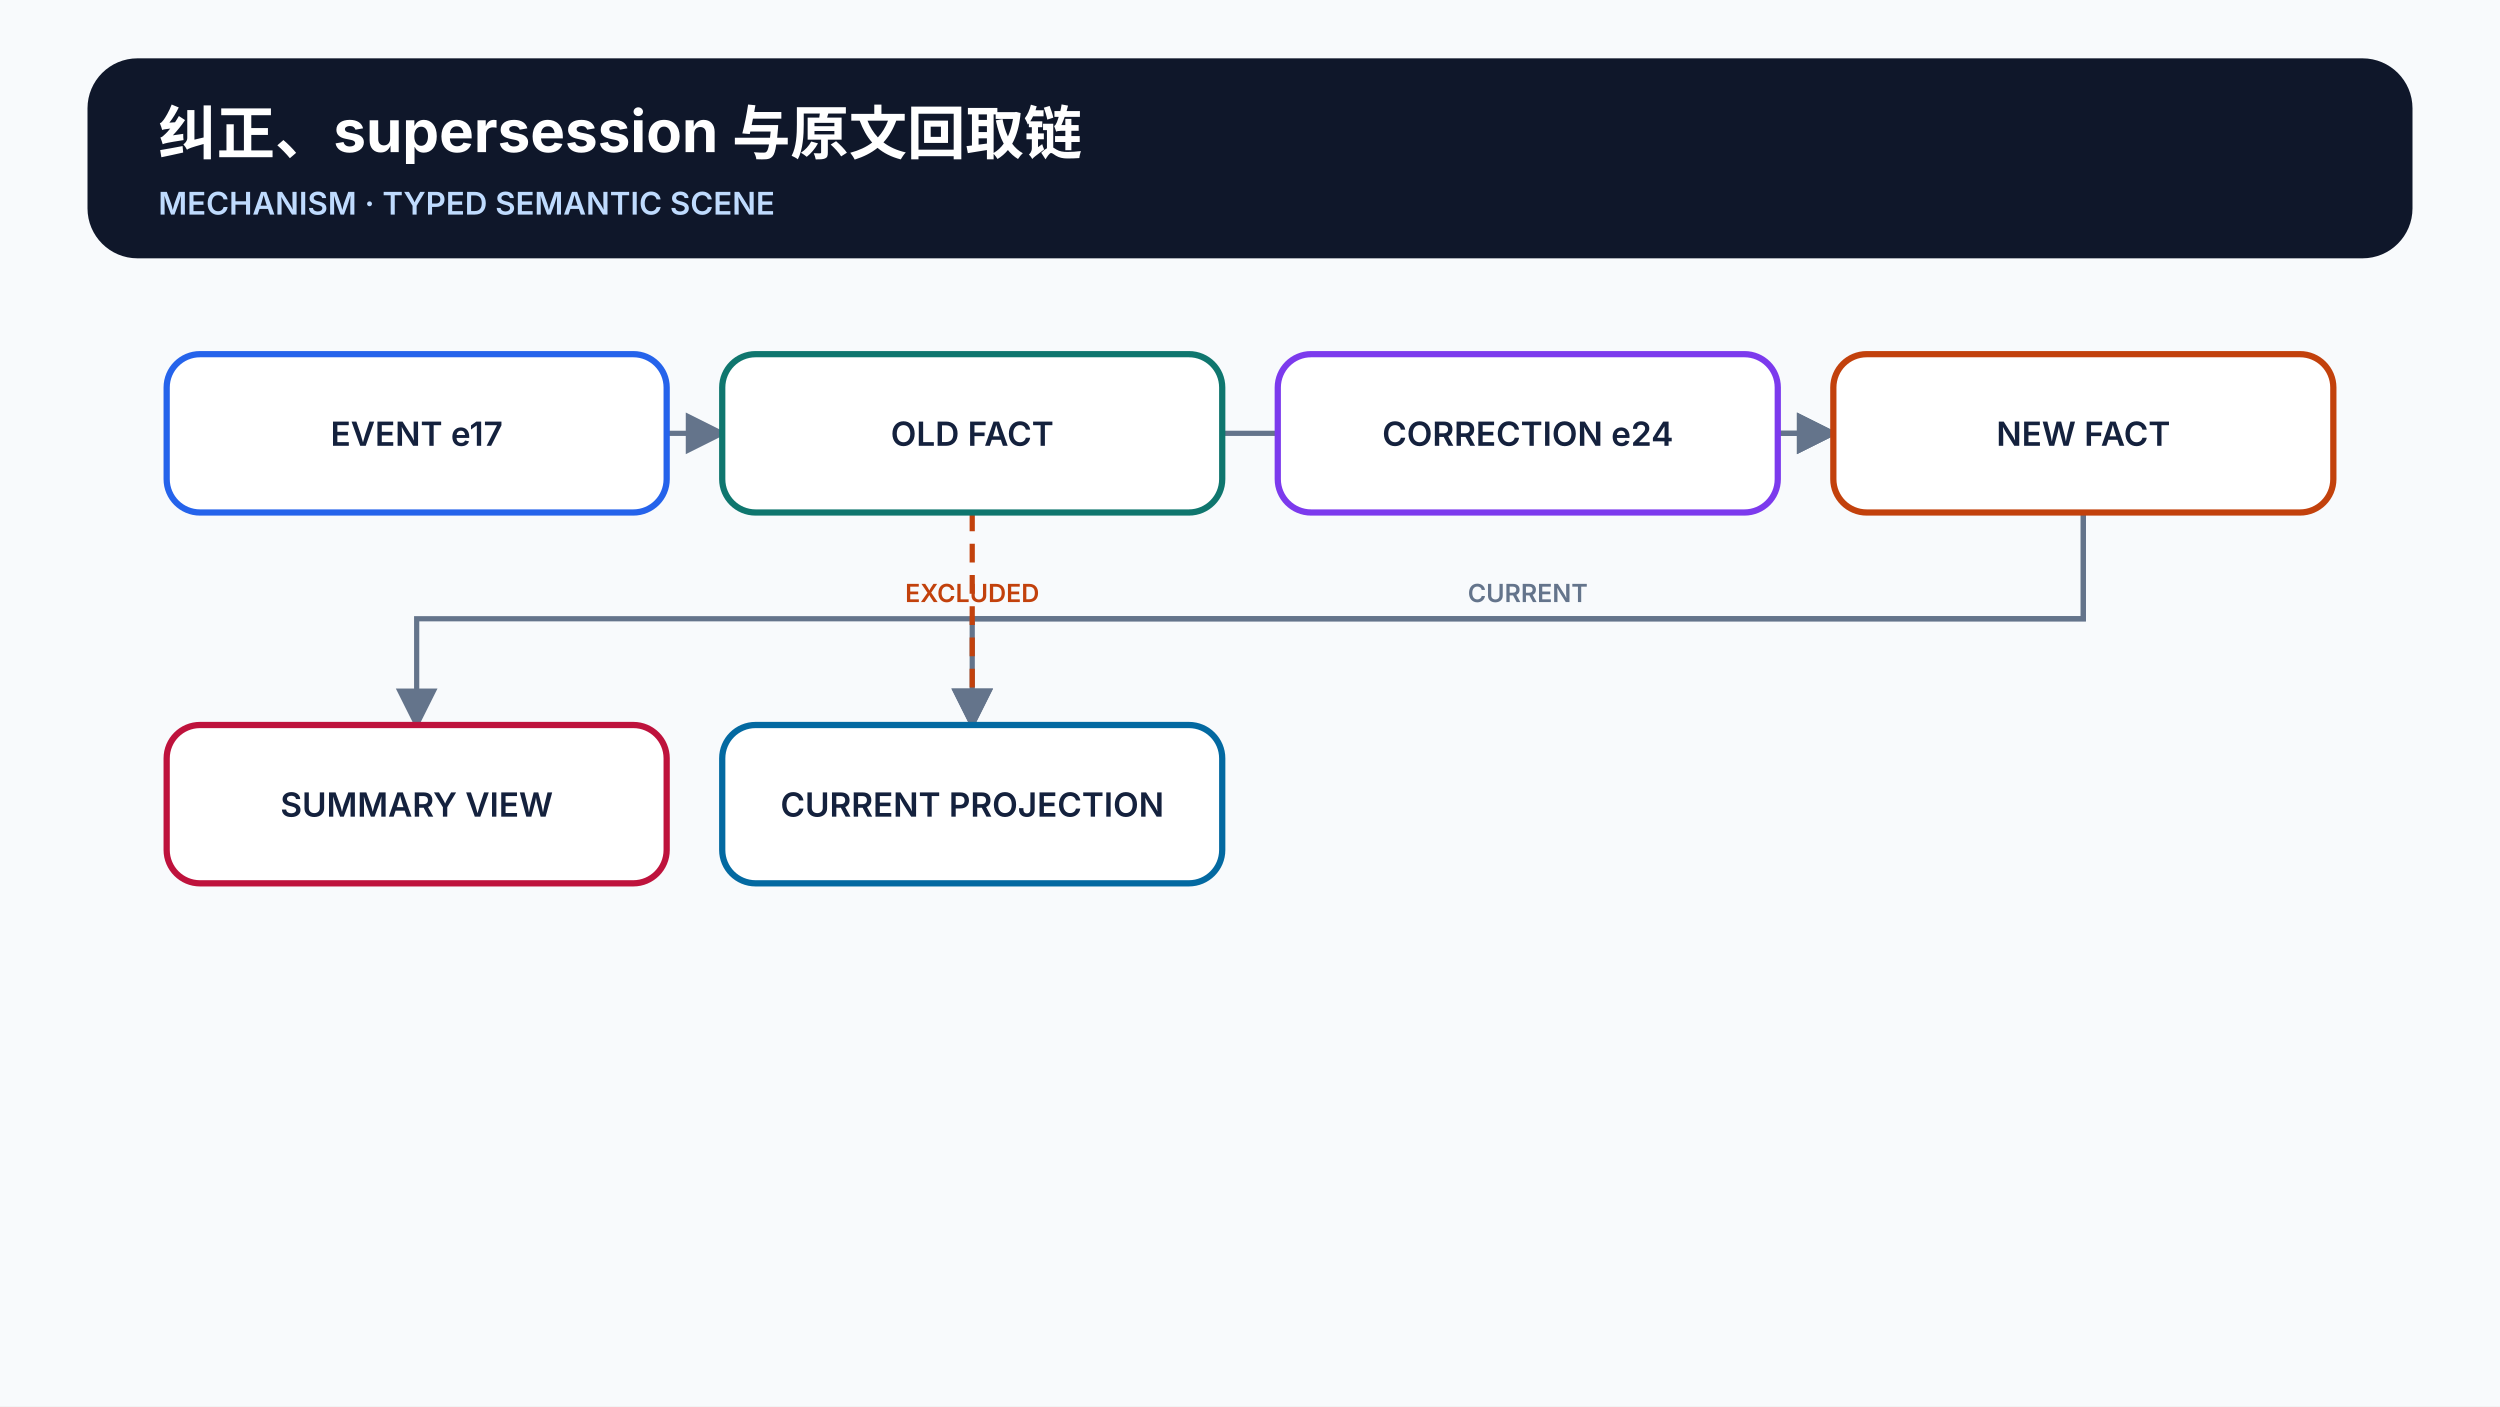
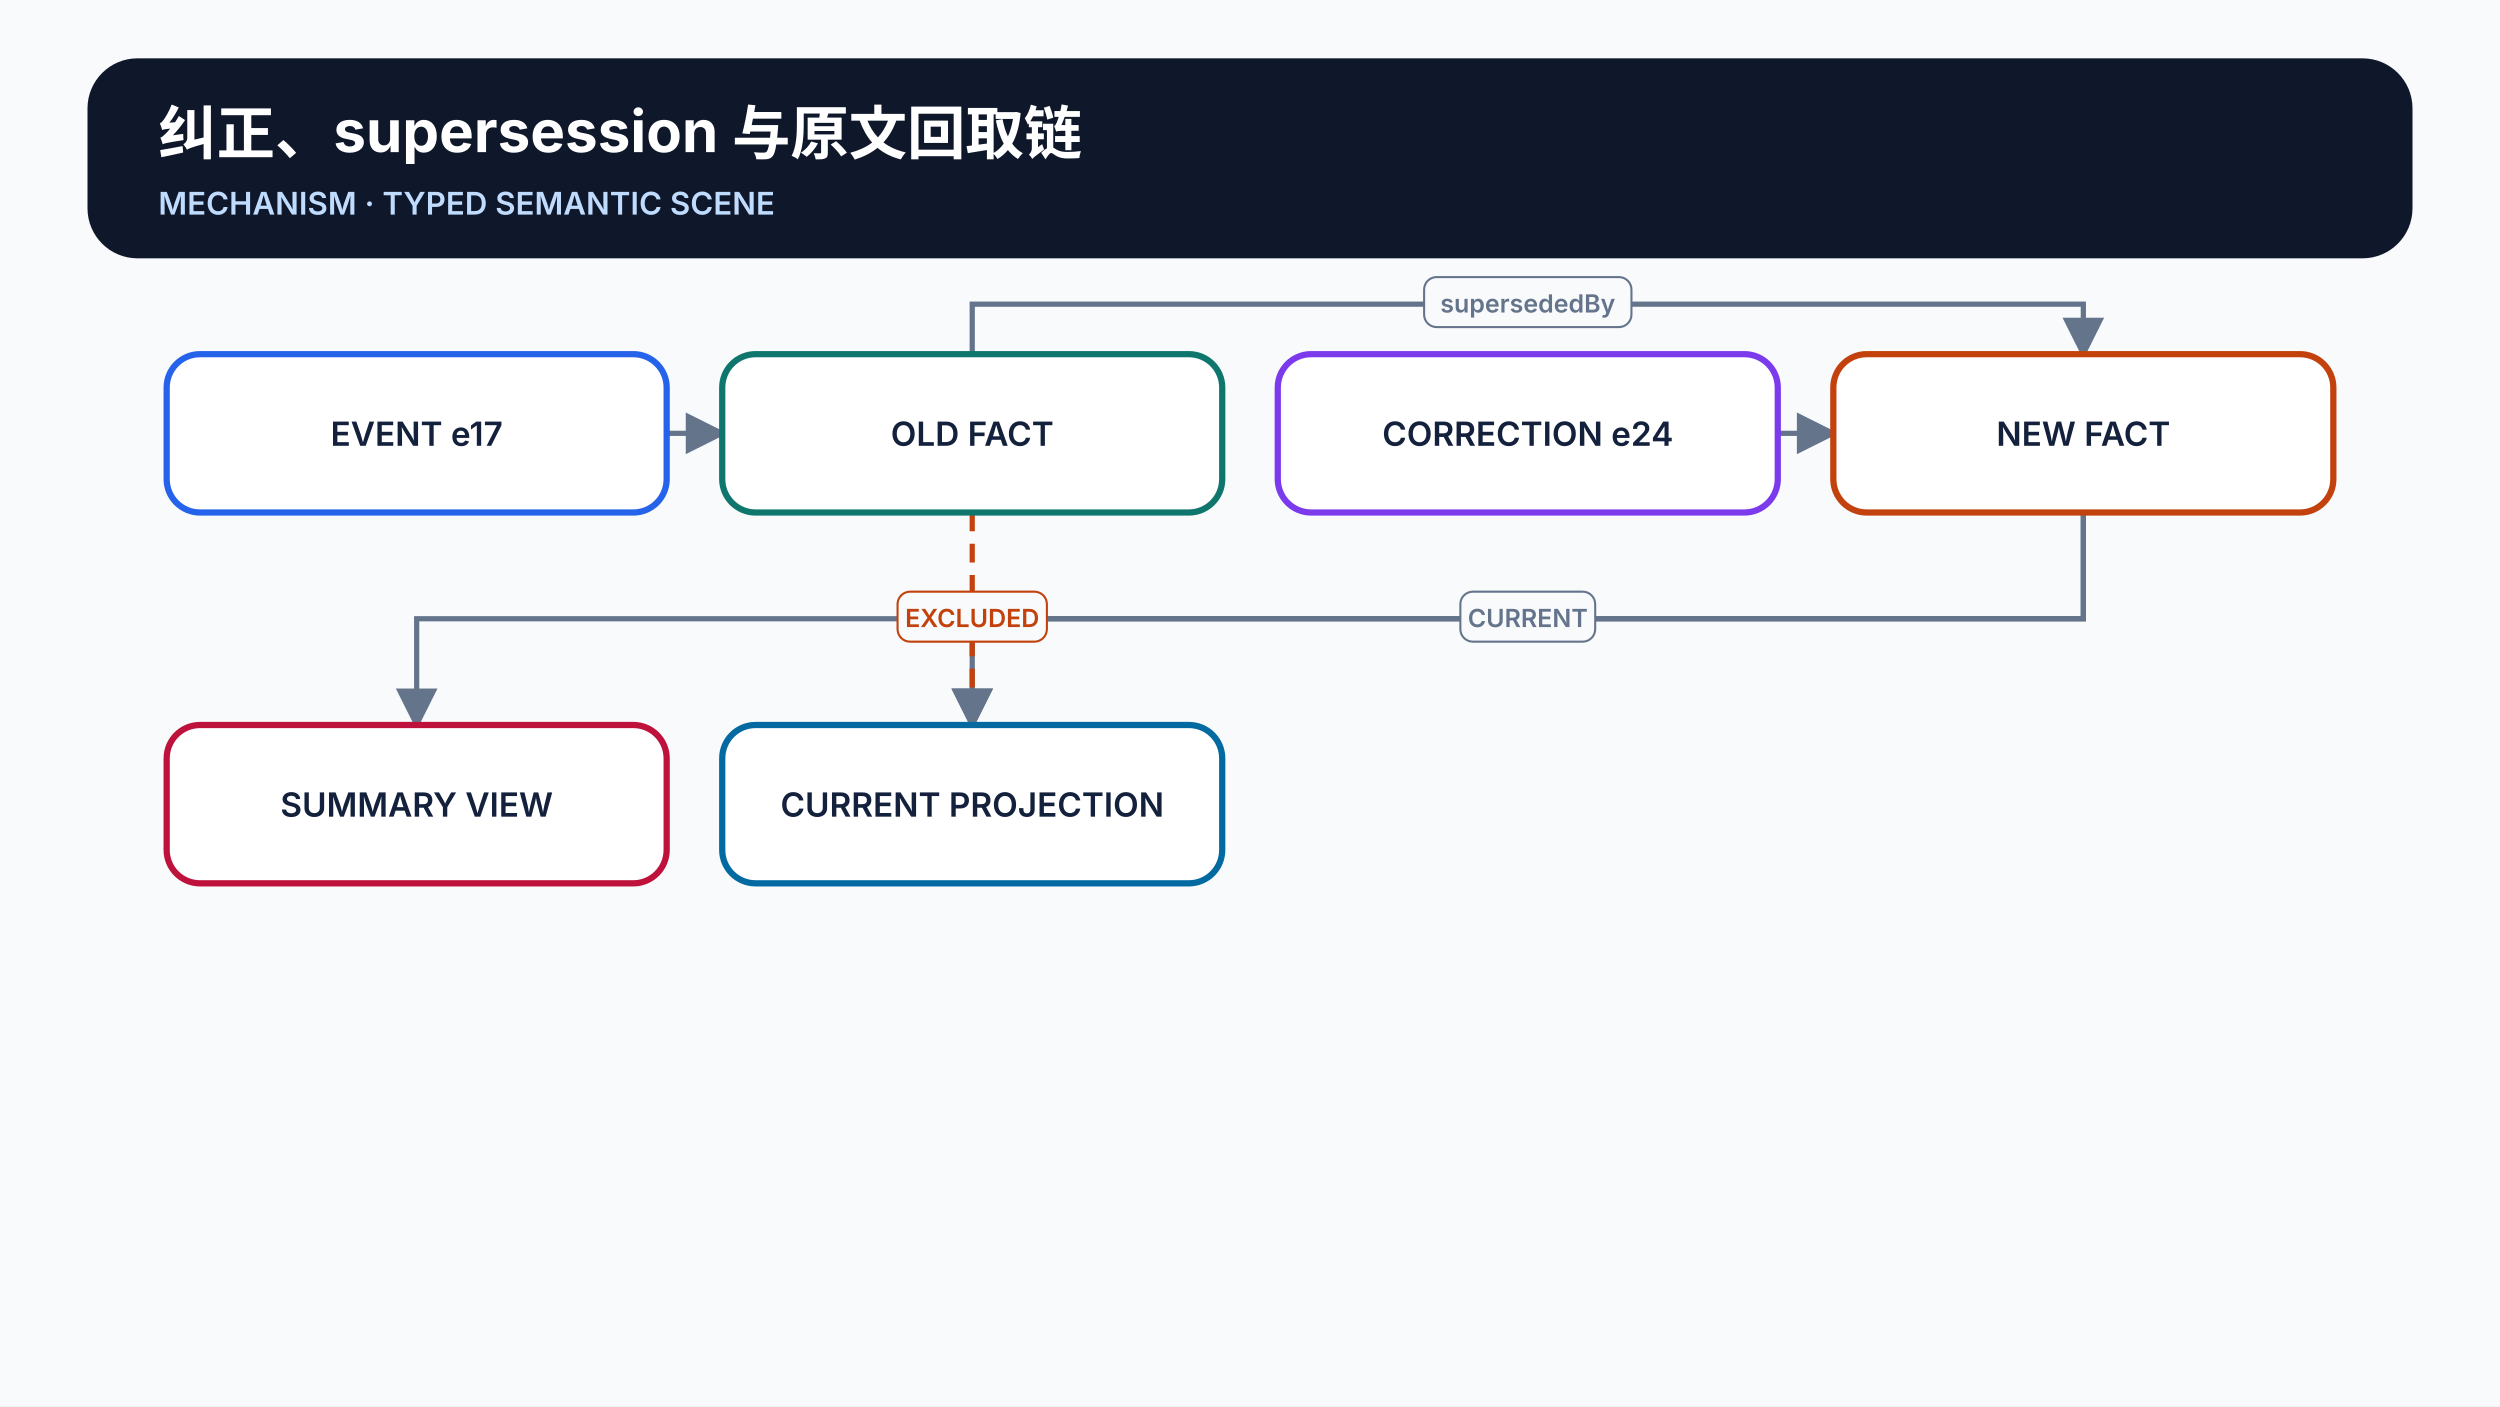
<svg xmlns="http://www.w3.org/2000/svg" width="1200" height="675" viewBox="0 0 1200 675" role="img" aria-labelledby="visual-context-03-recoverability-chain-title visual-context-03-recoverability-chain-desc">
  <defs>
    <marker id="visual-context-03-recoverability-chain-arrow" markerWidth="8" markerHeight="8" refX="7" refY="4" orient="auto">
      <path d="M0 0 L8 4 L0 8 Z" fill="#64748b" />
    </marker>
  </defs>
  <rect x="0" y="0" width="1200" height="675" fill="#f8fafc" />
  <rect x="42" y="28" width="1116" height="96" rx="24" fill="#0f172a" />
  <text x="76" y="74" font-family="Inter, Arial, sans-serif" font-size="28" font-weight="700" fill="#ffffff" text-anchor="start">纠正、supersession 与原文回取链</text>
  <text x="76" y="103" font-family="Inter, Arial, sans-serif" font-size="15" font-weight="600" fill="#bfdbfe" text-anchor="start">MECHANISM · TYPED SEMANTIC SCENE</text>
  <polyline id="visual-context-03-recoverability-chain-edge-event17-old" data-edge="event17-old" data-from="event-17" data-to="old" points="320,208 346.667,208" fill="none" stroke="#64748b" stroke-width="2.5" marker-end="url(#visual-context-03-recoverability-chain-arrow)" />
-   <polyline id="visual-context-03-recoverability-chain-edge-old-new" data-edge="old-new" data-from="old" data-to="new" points="586.667,208 880,208" fill="none" stroke="#64748b" stroke-width="2.5" marker-end="url(#visual-context-03-recoverability-chain-arrow)" />
-   <text x="733.333" y="200" font-family="Inter, Arial, sans-serif" font-size="12" font-weight="600" fill="#64748b" text-anchor="middle">supersededBy</text>
+   <polyline id="visual-context-03-recoverability-chain-edge-old-new" data-edge="old-new" data-from="old" data-to="new" points="466.667,170 466.667,146 1000,146 1000,170" fill="none" stroke="#64748b" stroke-width="2.5" marker-end="url(#visual-context-03-recoverability-chain-arrow)" />
+   <g id="visual-context-03-recoverability-chain-edge-label-old-new" data-edge-label="old-new">
+     <rect x="683.573" y="133" width="99.52" height="24" rx="6" fill="#f8fafc" stroke="#64748b" stroke-width="1" />
+     <text x="733.333" y="150" font-family="Inter, Arial, sans-serif" font-size="12" font-weight="600" fill="#64748b" text-anchor="middle">supersededBy</text>
+   </g>
  <polyline id="visual-context-03-recoverability-chain-edge-event24-new" data-edge="event24-new" data-from="event-24" data-to="new" points="853.333,208 880,208" fill="none" stroke="#64748b" stroke-width="2.5" marker-end="url(#visual-context-03-recoverability-chain-arrow)" />
  <polyline id="visual-context-03-recoverability-chain-edge-new-summary" data-edge="new-summary" data-from="new" data-to="summary" points="1000,246 1000,297 200,297 200,348" fill="none" stroke="#64748b" stroke-width="2.5" marker-end="url(#visual-context-03-recoverability-chain-arrow)" />
  <polyline id="visual-context-03-recoverability-chain-edge-new-projection" data-edge="new-projection" data-from="new" data-to="projection" points="1000,246 1000,297 466.667,297 466.667,348" fill="none" stroke="#64748b" stroke-width="2.5" marker-end="url(#visual-context-03-recoverability-chain-arrow)" />
-   <text x="733.333" y="289" font-family="Inter, Arial, sans-serif" font-size="12" font-weight="600" fill="#64748b" text-anchor="middle">CURRENT</text>
+   <g id="visual-context-03-recoverability-chain-edge-label-new-projection" data-edge-label="new-projection">
+     <rect x="700.973" y="284" width="64.72" height="24" rx="6" fill="#f8fafc" stroke="#64748b" stroke-width="1" />
+     <text x="733.333" y="301" font-family="Inter, Arial, sans-serif" font-size="12" font-weight="600" fill="#64748b" text-anchor="middle">CURRENT</text>
+   </g>
  <polyline id="visual-context-03-recoverability-chain-edge-old-projection" data-edge="old-projection" data-from="old" data-to="projection" points="466.667,246 466.667,297 466.667,297 466.667,348" fill="none" stroke="#c2410c" stroke-width="2.5" stroke-dasharray="9 6" marker-end="url(#visual-context-03-recoverability-chain-arrow)" />
-   <text x="466.667" y="289" font-family="Inter, Arial, sans-serif" font-size="12" font-weight="600" fill="#c2410c" text-anchor="middle">EXCLUDED</text>
+   <g id="visual-context-03-recoverability-chain-edge-label-old-projection" data-edge-label="old-projection">
+     <rect x="430.827" y="284" width="71.68" height="24" rx="6" fill="#f8fafc" stroke="#c2410c" stroke-width="1" />
+     <text x="466.667" y="301" font-family="Inter, Arial, sans-serif" font-size="12" font-weight="600" fill="#c2410c" text-anchor="middle">EXCLUDED</text>
+   </g>
  <g id="visual-context-03-recoverability-chain-node-event-17" data-node="event-17">
    <rect x="80" y="170" width="240" height="76" rx="16" fill="#ffffff" stroke="#2563eb" stroke-width="3" />
    <text x="200" y="214" font-family="Inter, Arial, sans-serif" font-size="16" font-weight="600" fill="#14213d" text-anchor="middle">EVENT e17</text>
  </g>
  <g id="visual-context-03-recoverability-chain-node-old" data-node="old">
    <rect x="346.667" y="170" width="240" height="76" rx="16" fill="#ffffff" stroke="#0f766e" stroke-width="3" />
    <text x="466.667" y="214" font-family="Inter, Arial, sans-serif" font-size="16" font-weight="600" fill="#14213d" text-anchor="middle">OLD FACT</text>
  </g>
  <g id="visual-context-03-recoverability-chain-node-event-24" data-node="event-24">
    <rect x="613.333" y="170" width="240" height="76" rx="16" fill="#ffffff" stroke="#7c3aed" stroke-width="3" />
    <text x="733.333" y="214" font-family="Inter, Arial, sans-serif" font-size="16" font-weight="600" fill="#14213d" text-anchor="middle">CORRECTION e24</text>
  </g>
  <g id="visual-context-03-recoverability-chain-node-new" data-node="new">
    <rect x="880" y="170" width="240" height="76" rx="16" fill="#ffffff" stroke="#c2410c" stroke-width="3" />
    <text x="1000" y="214" font-family="Inter, Arial, sans-serif" font-size="16" font-weight="600" fill="#14213d" text-anchor="middle">NEW FACT</text>
  </g>
  <g id="visual-context-03-recoverability-chain-node-summary" data-node="summary">
    <rect x="80" y="348" width="240" height="76" rx="16" fill="#ffffff" stroke="#be123c" stroke-width="3" />
    <text x="200" y="392" font-family="Inter, Arial, sans-serif" font-size="16" font-weight="600" fill="#14213d" text-anchor="middle">SUMMARY VIEW</text>
  </g>
  <g id="visual-context-03-recoverability-chain-node-projection" data-node="projection">
    <rect x="346.667" y="348" width="240" height="76" rx="16" fill="#ffffff" stroke="#0369a1" stroke-width="3" />
    <text x="466.667" y="392" font-family="Inter, Arial, sans-serif" font-size="16" font-weight="600" fill="#14213d" text-anchor="middle">CURRENT PROJECTION</text>
  </g>
</svg>
